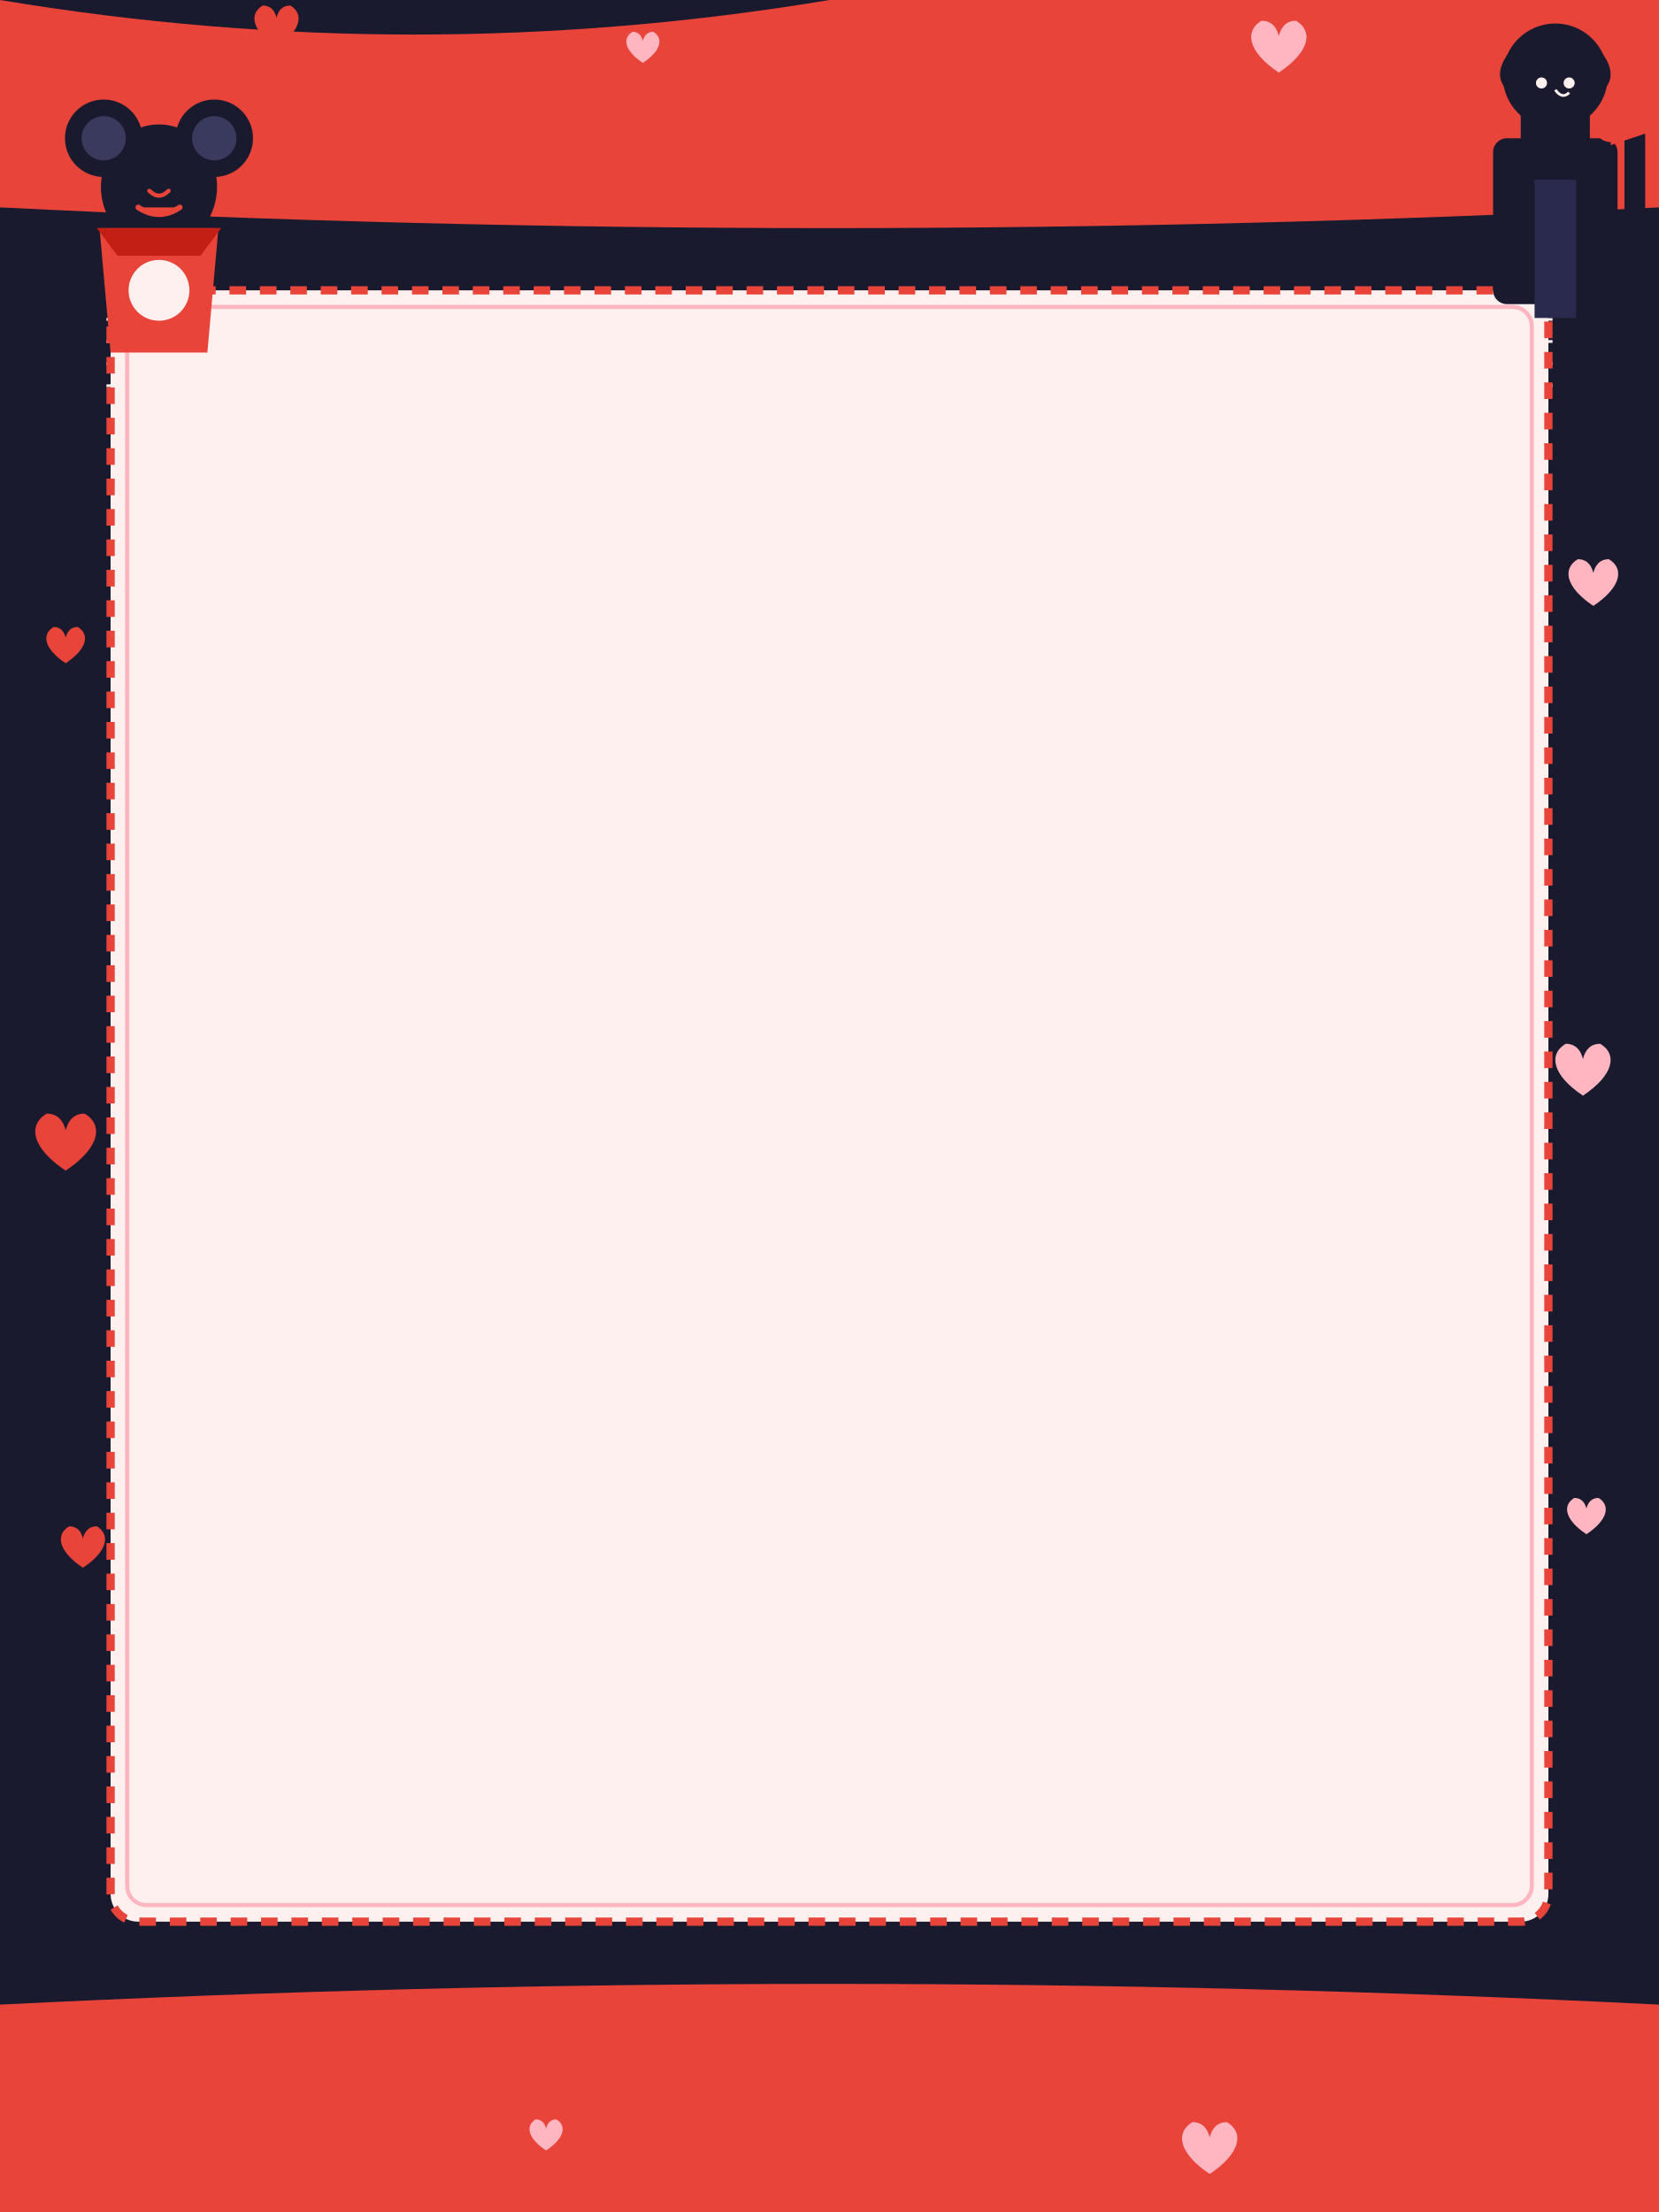
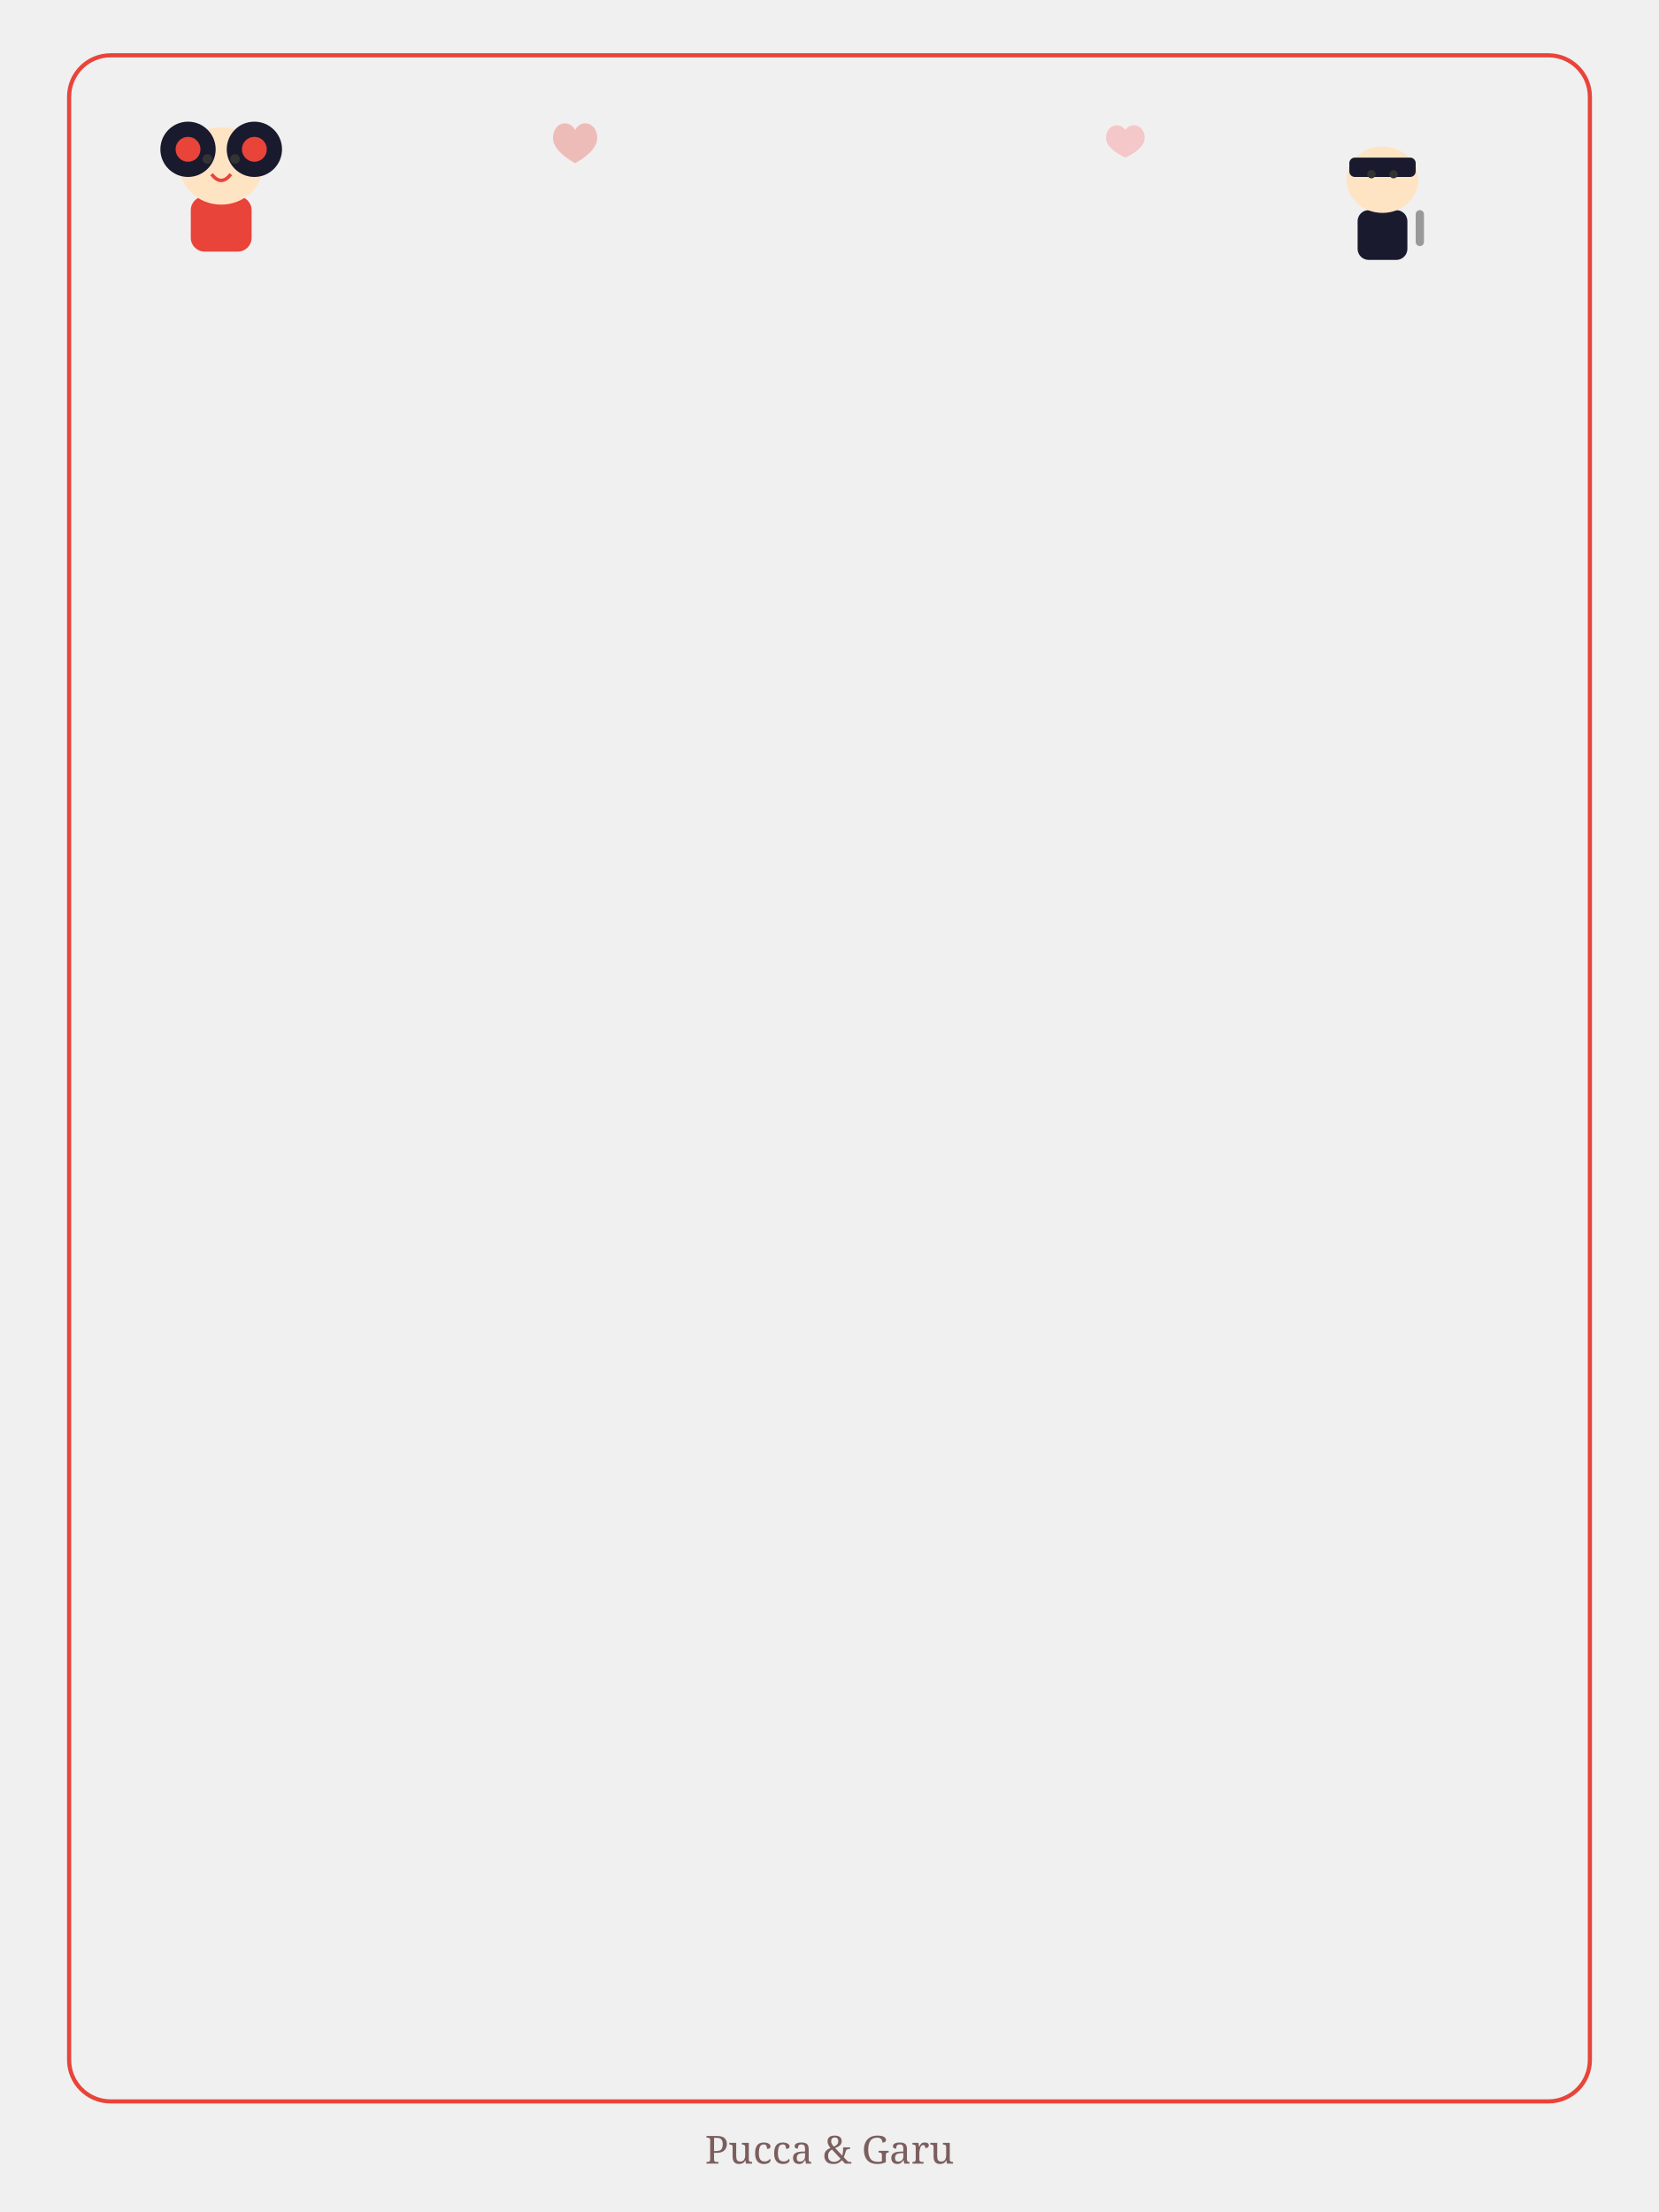
- <svg xmlns="http://www.w3.org/2000/svg" viewBox="0 0 1200 1600" width="1200" height="1600">
-   <defs>
-     <clipPath id="centerHole">
-       <rect x="80" y="210" width="1040" height="1180" rx="20" ry="20" />
-     </clipPath>
-     <mask id="centerMask">
-       <rect width="1200" height="1600" fill="white" />
-       <rect x="80" y="210" width="1040" height="1180" rx="20" ry="20" fill="black" />
-     </mask>
-     <symbol id="heart" viewBox="-50 -45 100 90" overflow="visible">
-       <path d="M0,35 C-45,5 -50,-25 -25,-40 C-10,-40 -3,-30 0,-18 C3,-30 10,-40 25,-40 C50,-25 45,5 0,35 Z" fill="#E8443A" />
-     </symbol>
-     <symbol id="heartPink" viewBox="-50 -45 100 90" overflow="visible">
-       <path d="M0,35 C-45,5 -50,-25 -25,-40 C-10,-40 -3,-30 0,-18 C3,-30 10,-40 25,-40 C50,-25 45,5 0,35 Z" fill="#FFB6C1" />
-     </symbol>
-   </defs>
-   <rect width="1200" height="1600" fill="#FFF0F0" />
-   <g mask="url(#centerMask)">
-     <rect x="0" y="0" width="1200" height="1600" fill="#1A1A2E" />
-     <path d="M0,0 Q300,50 600,0 T1200,0 L1200,150 Q600,180 0,150 Z" fill="#E8443A" />
-     <path d="M0,1450 Q600,1420 1200,1450 L1200,1600 L0,1600 Z" fill="#E8443A" />
-     <path d="M80,280 L80,130" stroke="#FFF0F0" stroke-width="6" fill="none" stroke-dasharray="2 14" />
-     <path d="M1120,280 L1120,130" stroke="#FFF0F0" stroke-width="6" fill="none" stroke-dasharray="2 14" />
+ <svg xmlns="http://www.w3.org/2000/svg" viewBox="0 0 1200 1600">
+   <rect x="50" y="40" width="1100" height="1480" rx="30" fill="none" stroke="#E8443A" stroke-width="3" />
+   <g transform="translate(160,120)">
+     <rect x="-22" y="22" width="44" height="40" rx="10" fill="#E8443A" />
+     <ellipse cx="0" cy="0" rx="30" ry="28" fill="#FFE4C4" />
+     <circle cx="-24" cy="-12" r="20" fill="#1A1A2E" />
+     <circle cx="24" cy="-12" r="20" fill="#1A1A2E" />
+     <circle cx="-24" cy="-12" r="9" fill="#E8443A" />
+     <circle cx="24" cy="-12" r="9" fill="#E8443A" />
+     <circle cx="-10" cy="-5" r="3.5" fill="#333" />
+     <circle cx="10" cy="-5" r="3.5" fill="#333" />
+     <path d="M-7 6 Q0 15 7 6" stroke="#E8443A" stroke-width="2.5" fill="none" />
  </g>
-   <rect x="80" y="210" width="1040" height="1180" rx="20" ry="20" fill="none" stroke="#E8443A" stroke-width="6" stroke-dasharray="12 10" />
-   <rect x="92" y="222" width="1016" height="1156" rx="14" ry="14" fill="none" stroke="#FFB6C1" stroke-width="3" />
-   <g transform="translate(20, 20)">
-     <ellipse cx="95" cy="115" rx="42" ry="45" fill="#1A1A2E" />
-     <circle cx="55" cy="80" r="28" fill="#1A1A2E" />
-     <circle cx="55" cy="80" r="16" fill="#3A3A5E" />
-     <circle cx="135" cy="80" r="28" fill="#1A1A2E" />
-     <circle cx="135" cy="80" r="16" fill="#3A3A5E" />
-     <path d="M52,145 L138,145 L130,235 L60,235 Z" fill="#E8443A" />
-     <circle cx="95" cy="190" r="22" fill="#FFF0F0" />
-     <path d="M50,145 L140,145 L125,165 L65,165 Z" fill="#C31F15" />
-     <path d="M85,95 Q95,105 105,95 L95,85 Z" fill="#1A1A2E" />
-     <circle cx="80" cy="108" r="4" fill="#1A1A2E" />
-     <circle cx="110" cy="108" r="4" fill="#1A1A2E" />
-     <path d="M88,118 Q95,125 102,118" stroke="#E8443A" stroke-width="3" fill="none" stroke-linecap="round" />
-     <path d="M80,130 Q95,140 110,130" stroke="#E8443A" stroke-width="4" fill="#E8443A" stroke-linecap="round" />
+   <g transform="translate(1000,130)">
+     <rect x="-18" y="22" width="36" height="36" rx="8" fill="#1A1A2E" />
+     <ellipse cx="0" cy="0" rx="26" ry="24" fill="#FFE4C4" />
+     <rect x="-24" y="-16" width="48" height="14" rx="4" fill="#1A1A2E" />
+     <circle cx="-8" cy="-4" r="3" fill="#333" />
+     <circle cx="8" cy="-4" r="3" fill="#333" />
+     <rect x="24" y="22" width="6" height="26" rx="3" fill="#999" />
  </g>
-   <g transform="translate(1030, 20)">
-     <rect x="70" y="25" width="50" height="95" rx="15" fill="#1A1A2E" />
-     <rect x="50" y="80" width="90" height="120" rx="10" fill="#1A1A2E" />
-     <rect x="80" y="110" width="30" height="100" fill="#2A2A4E" />
-     <rect x="145" y="60" width="15" height="110" fill="#1A1A2E" />
-     <ellipse cx="152" cy="55" rx="18" ry="35" transform="rotate(45 152 55)" fill="#E8443A" />
-     <path d="M140,30 L165,75 L135,85 Z" fill="#E8443A" />
-     <circle cx="95" cy="35" r="38" fill="#1A1A2E" />
-     <path d="M60,20 Q95,5 130,20 Q140,35 130,45 Q95,30 60,45 Q50,35 60,20" fill="#1A1A2E" />
-     <path d="M75,15 L90,5 L95,20" stroke="#1A1A2E" stroke-width="4" fill="#1A1A2E" />
-     <circle cx="85" cy="40" r="4" fill="#FFF0F0" />
-     <circle cx="105" cy="40" r="4" fill="#FFF0F0" />
-     <path d="M95,45 Q100,52 105,47" stroke="#FFF0F0" stroke-width="2" fill="none" />
-   </g>
-   <use href="#heart" x="180" y="0" width="40" height="40" />
-   <use href="#heartPink" x="900" y="10" width="50" height="50" />
-   <use href="#heart" x="30" y="450" width="35" height="35" />
-   <use href="#heartPink" x="1130" y="400" width="45" height="45" />
-   <use href="#heart" x="20" y="800" width="55" height="55" />
-   <use href="#heartPink" x="1120" y="750" width="50" height="50" />
-   <use href="#heart" x="40" y="1100" width="40" height="40" />
-   <use href="#heartPink" x="1130" y="1080" width="35" height="35" />
-   <use href="#heart" x="250" y="1520" width="60" height="60" />
-   <use href="#heartPink" x="850" y="1530" width="50" height="50" />
-   <use href="#heart" x="550" y="1550" width="40" height="40" />
-   <use href="#heartPink" x="450" y="20" width="30" height="30" />
-   <use href="#heart" x="750" y="10" width="35" height="35" />
-   <use href="#heartPink" x="380" y="1530" width="30" height="30" />
-   <use href="#heart" x="680" y="1540" width="25" height="25" />
+   <path d="M400 100 C400 88 412 86 416 94 C420 86 432 88 432 100 C432 110 416 118 416 118 C416 118 400 110 400 100Z" fill="#E8443A" opacity="0.3" />
+   <path d="M800 100 C800 90 810 88 814 94 C818 88 828 90 828 100 C828 108 814 114 814 114 C814 114 800 108 800 100Z" fill="#FF6B6B" opacity="0.3" />
+   <text x="600" y="1565" text-anchor="middle" font-size="28" fill="#4A2020" font-family="Georgia,serif" opacity="0.7">Pucca &amp; Garu</text>
</svg>
